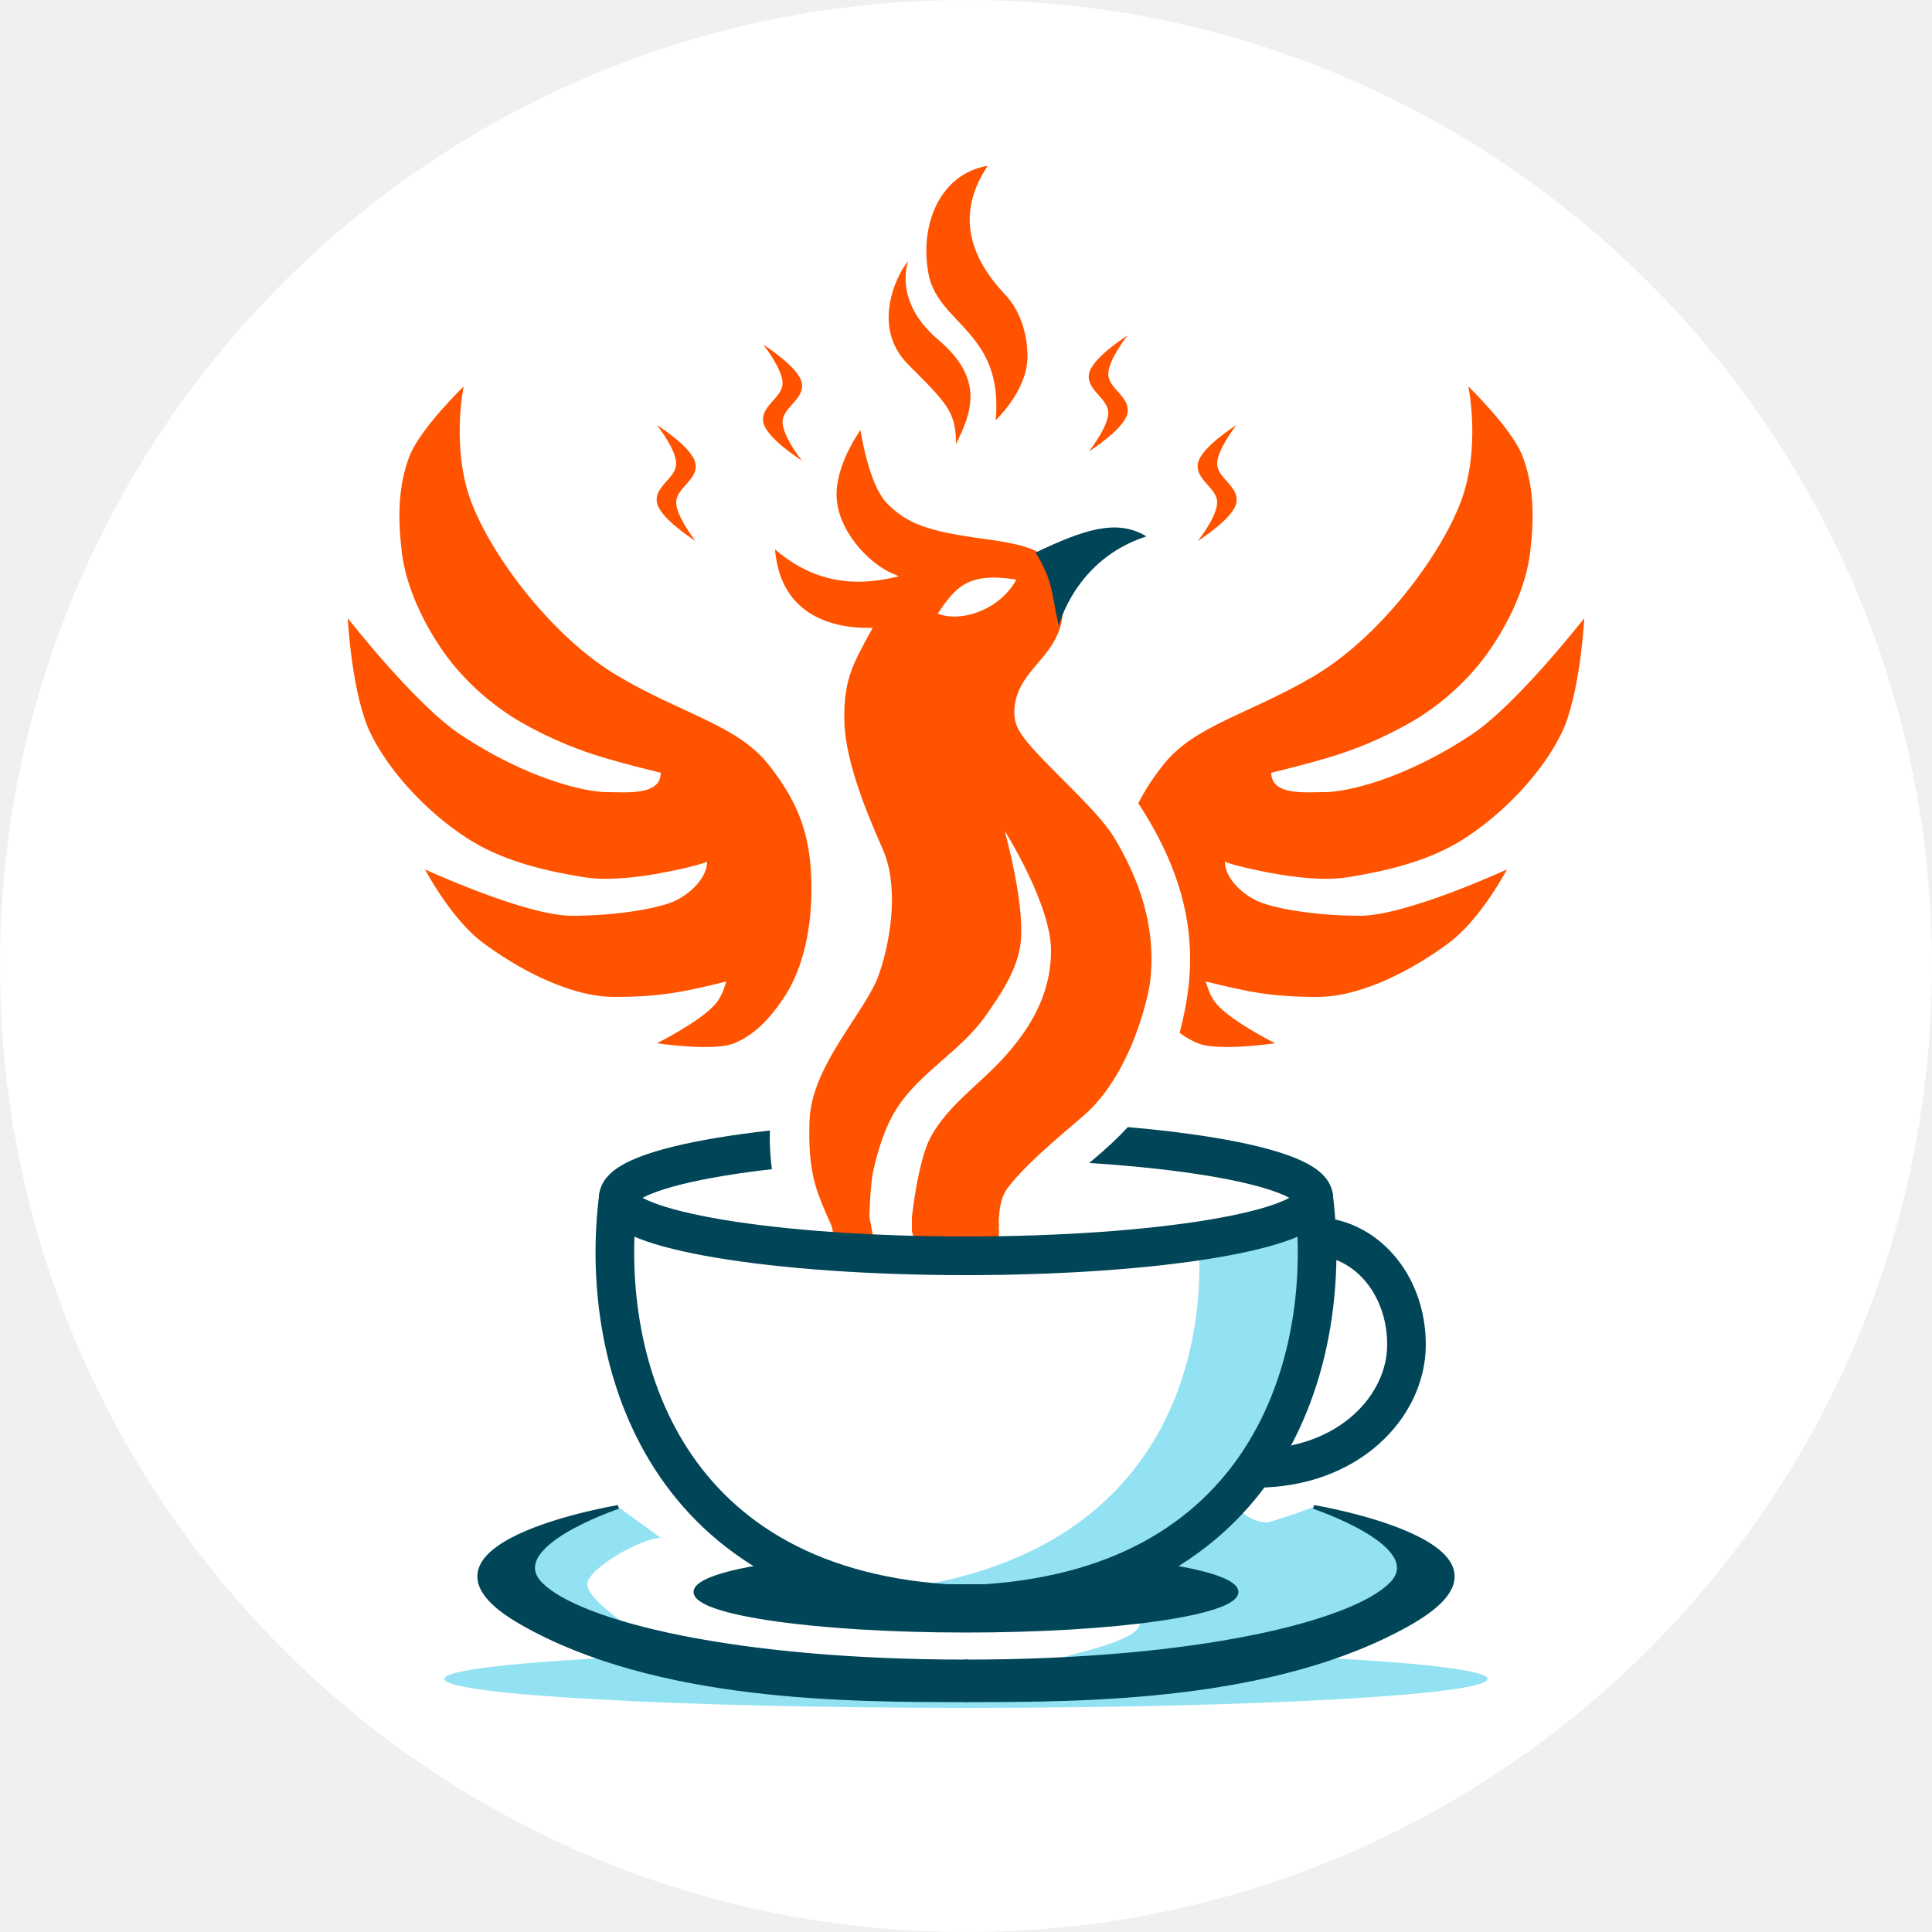
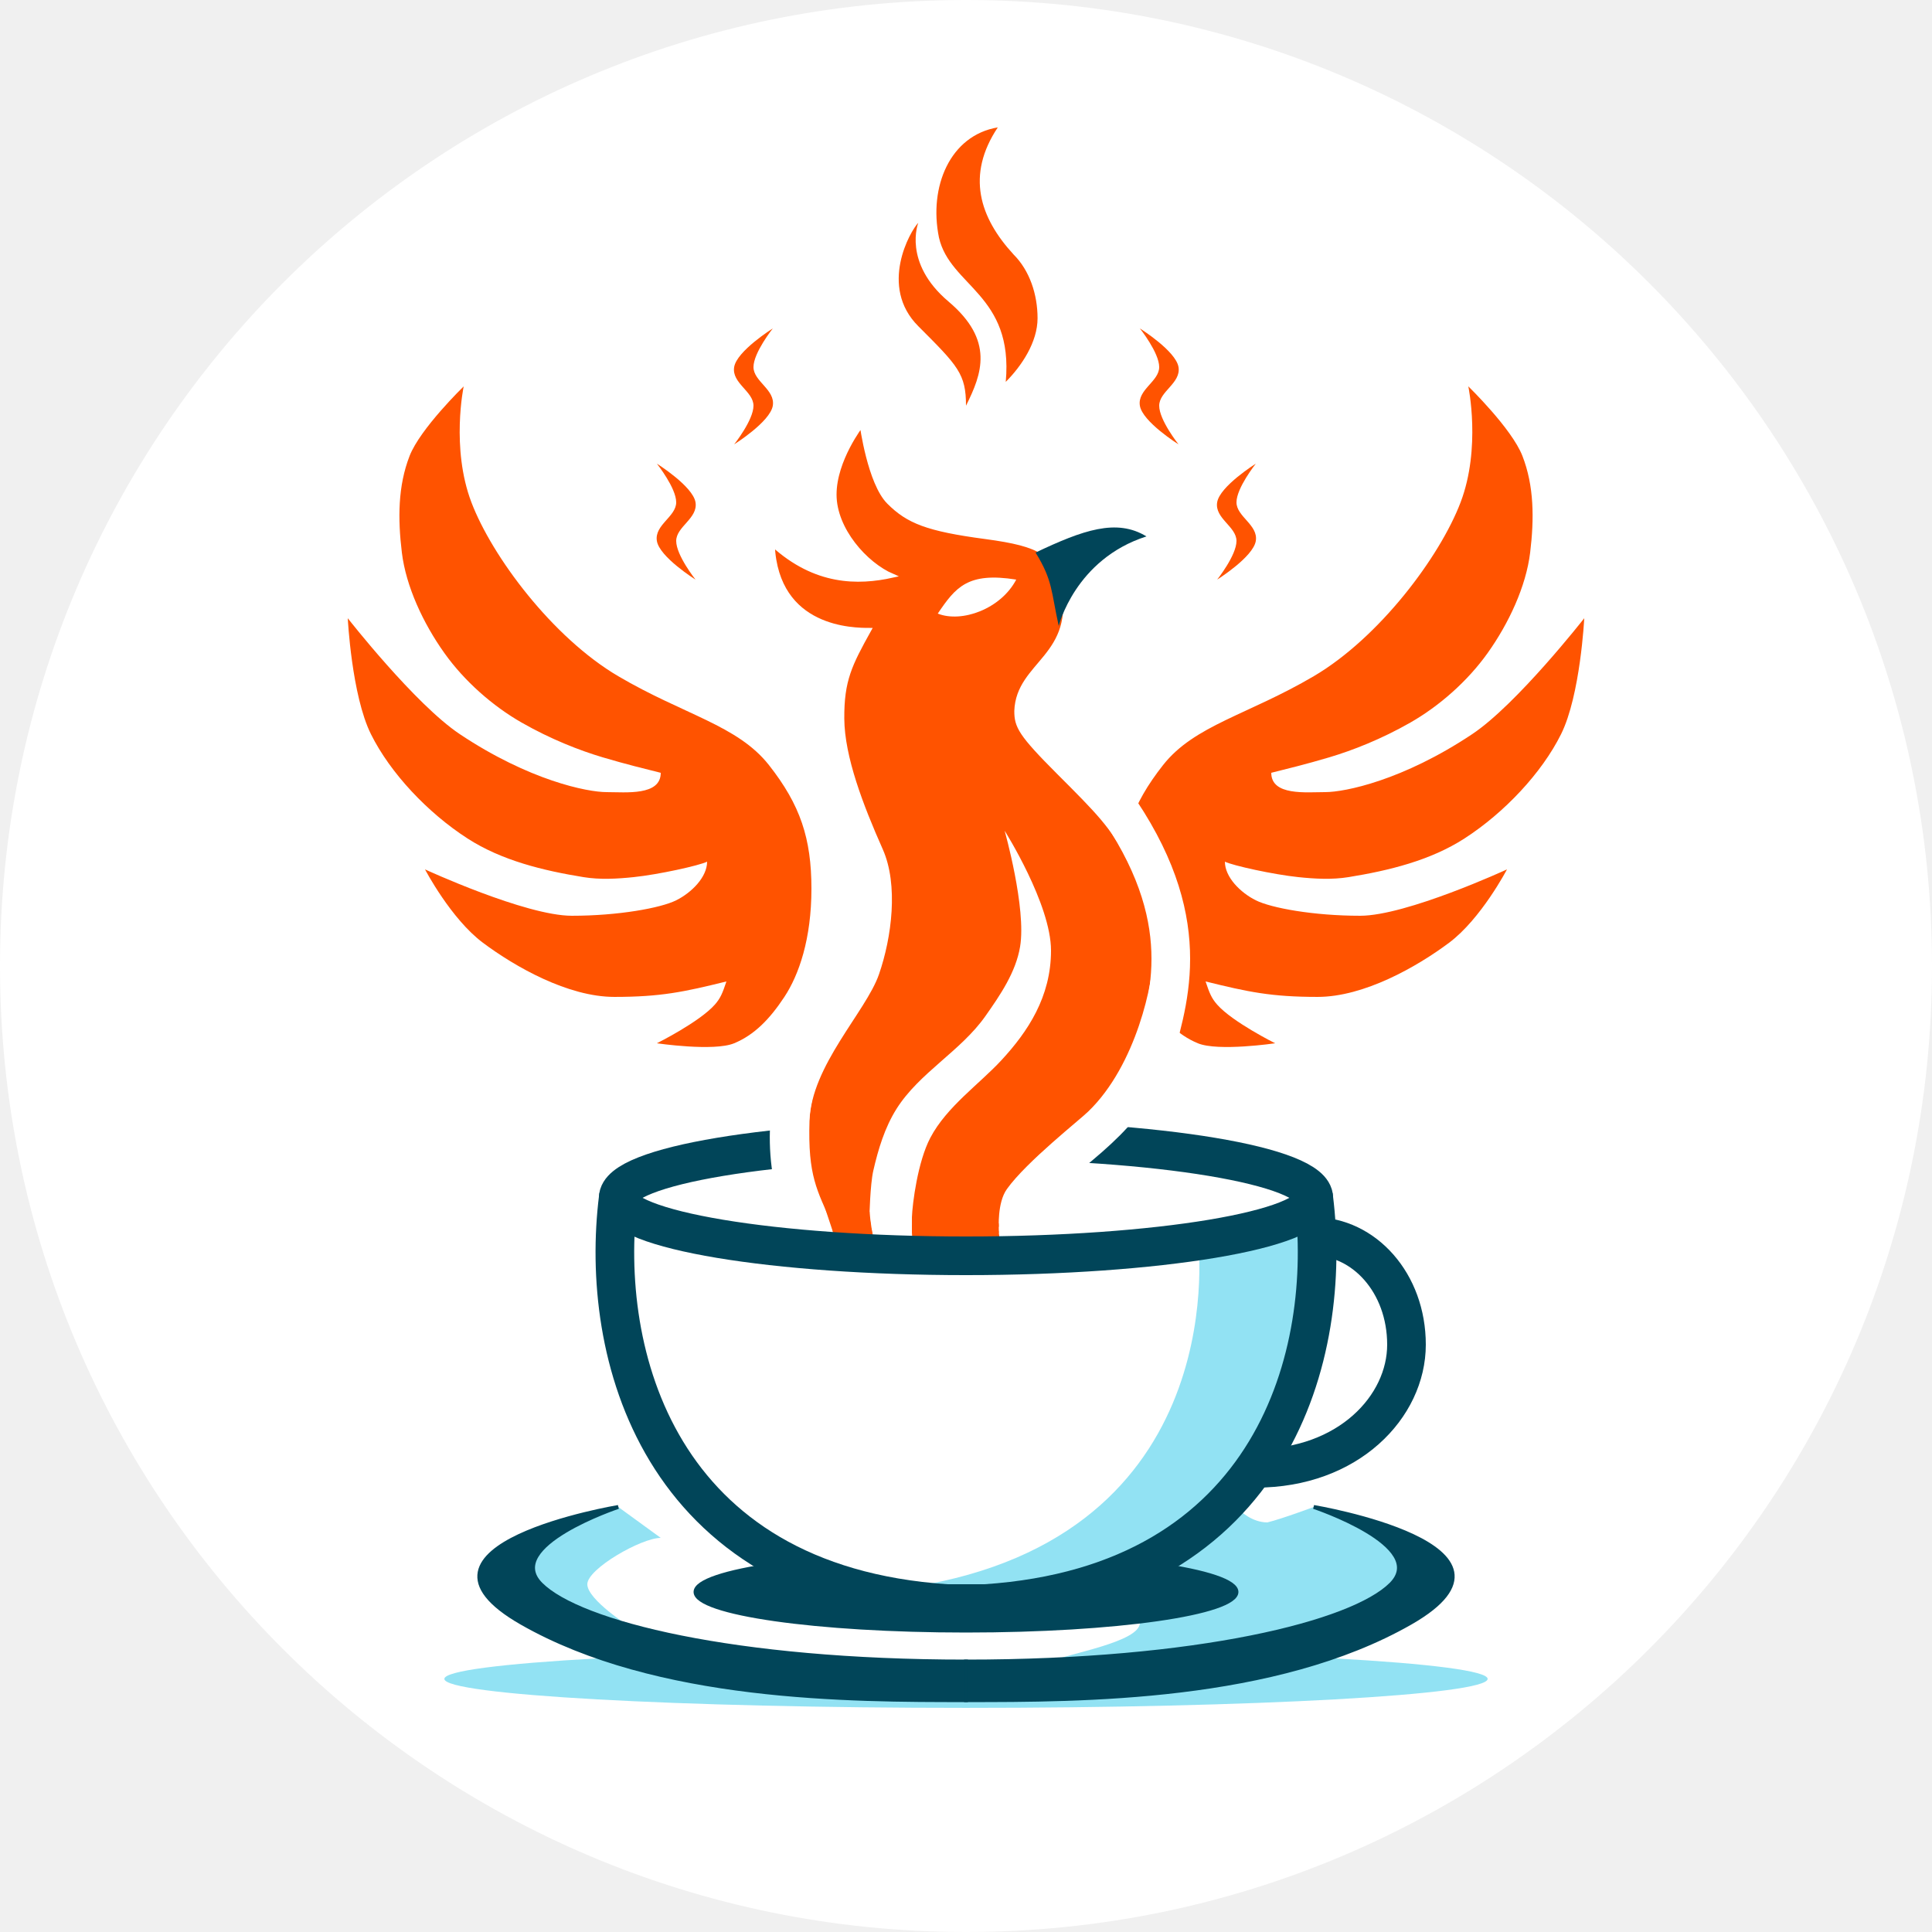
<svg xmlns="http://www.w3.org/2000/svg" width="500" height="500" viewBox="0 0 132.292 132.292" version="1.1" id="svg5">
  <defs id="defs2" />
  <g id="layer8" style="display:inline">
    <circle style="fill:#ffffff;fill-opacity:1;stroke:none;stroke-width:2.646;stroke-miterlimit:4;stroke-dasharray:none;stroke-opacity:1;paint-order:fill markers stroke" id="path131906" cx="66.146" cy="66.146" r="66.146" />
  </g>
  <g id="layer6" style="display:inline">
    <ellipse style="fill:#92e2f3;fill-opacity:1;stroke:none;stroke-width:0.265;stroke-linecap:square;stroke-linejoin:miter;stroke-miterlimit:4;stroke-dasharray:none;stroke-opacity:1;paint-order:fill markers stroke" id="path49911" cx="66.146" cy="114.961" rx="35.719" ry="1.984" />
    <ellipse style="display:inline;fill:#ffffff;fill-opacity:1;stroke:none;stroke-width:0.265;stroke-linecap:square;stroke-linejoin:miter;stroke-miterlimit:4;stroke-dasharray:none;stroke-opacity:1;paint-order:fill markers stroke" id="path50888" cx="66.146" cy="107.818" rx="33.073" ry="6.747" />
    <path style="fill:#92e2f3;fill-opacity:1;stroke:none;stroke-width:0.265px;stroke-linecap:butt;stroke-linejoin:miter;stroke-opacity:1;paint-order:fill markers stroke" d="m 42.333,103.188 2.91,2.117 c -1.323,0 -5.027,2.117 -5.027,3.175 0,1.058 2.91,2.91 2.91,2.91 l -2.91,-0.794 -3.44,-1.323 -1.058,-2.381 2.646,-2.117 3.969,-1.587" id="path29011" />
    <path style="fill:#92e2f3;fill-opacity:1;stroke:none;stroke-width:0.265px;stroke-linecap:butt;stroke-linejoin:miter;stroke-opacity:1" d="m 89.958,103.188 c 0,0 -2.117,0.794 -3.175,1.058 -1.058,0 -1.852,-0.794 -1.852,-0.794 l -2.91,2.381 -2.646,1.323 2.646,1.323 v 1.323 c 0,0 -3.969,-1e-5 -3.969,1.323 0,1.323 -5.027,2.117 -6.085,2.646 -1.058,0.529 5.292,0 5.292,0 l 8.467,-1.323 5.556,-1.587 2.646,-1.058 1.852,-1.587 0.265,-1.323 -1.058,-1.587 -2.646,-1.323 -2.381,-0.794" id="path49000" />
    <ellipse style="display:inline;fill:#014559;fill-opacity:1;stroke:#014559;stroke-width:0.265;stroke-linecap:square;stroke-linejoin:miter;stroke-miterlimit:4;stroke-dasharray:none;stroke-opacity:1" id="path14957" cx="66.146" cy="109.008" rx="18.521" ry="2.646" />
    <path style="fill:#ffffff;fill-opacity:1;stroke:#000000;stroke-width:0.265px;stroke-linecap:butt;stroke-linejoin:miter;stroke-opacity:1" d="m 42.333,83.344 5.292,1.323 18.521,1.323 c 0,0 17.198,-1.323 18.521,-1.323 1.323,0 5.292,-1.323 5.292,-1.323 v 7.938 l -1.323,5.292 -6.615,7.938 -7.938,3.969 -7.938,1.323 -10.583,-2.646 c 0,0 -2.646,-1.323 -3.969,-1.323 -1.323,0 -6.615,-7.938 -6.615,-7.938 l -2.646,-7.938 v -6.615" id="path28886" />
    <path style="fill:#92e2f3;fill-opacity:1;stroke:none;stroke-width:0.265px;stroke-linecap:butt;stroke-linejoin:miter;stroke-opacity:1" d="M 63.5,108.479 C 84.667,104.51 82.021,84.667 82.021,84.667 l 7.938,-1.323 v 3.969 l -1.323,9.26 -6.615,7.938 -7.938,3.969 -7.938,1.323 z" id="path128347" />
  </g>
  <g id="layer2" style="display:inline">
-     <path style="fill:#ff5300;fill-opacity:1;stroke:#ff5300;stroke-width:0.265;stroke-miterlimit:4;stroke-dasharray:none;stroke-opacity:1" d="m 62.442,83.873 c 0,0 0.794,2.646 0.691,1.885 0.554,-6.63e-4 3.189,-0.562 5.13,-0.562 l -0.001,-1.84 z" id="path27585" />
-     <path style="fill:#ff5300;fill-opacity:1;stroke:none;stroke-width:0.265px;stroke-linecap:butt;stroke-linejoin:miter;stroke-opacity:1" d="m 56.885,83.344 0.265,1.852 2.691,-0.201 -0.31,-1.652" id="path26552" />
+     <path style="fill:#ff5300;fill-opacity:1;stroke:none;stroke-width:0.265;stroke-miterlimit:4;stroke-dasharray:none;stroke-opacity:1" d="m 62.442,84.297 c 0,0 -0.021,0.667 0.259,1.66 2.276,-0.679 3.949,0.011 5.89,0.011 l -0.329,-2.612 z" id="path27585" />
+     <path style="fill:#ff5300;fill-opacity:1;stroke:none;stroke-width:0.265px;stroke-linecap:butt;stroke-linejoin:miter;stroke-opacity:1" d="m 56.877,83.37 0.273,1.826 2.691,-0.201 -0.31,-1.652" id="path26552" />
    <path style="fill:none;stroke:#014559;stroke-width:2.646;stroke-linecap:round;stroke-linejoin:round;stroke-miterlimit:4;stroke-dasharray:none;stroke-opacity:1;paint-order:normal" d="m 42.333,82.021 c -1.323,10.583 2.646,26.458 22.49,27.781" id="path21064" />
    <path style="fill:none;stroke:#014559;stroke-width:2.646;stroke-linecap:round;stroke-linejoin:round;stroke-miterlimit:4;stroke-dasharray:none;stroke-opacity:1;paint-order:normal" d="M 89.958,82.021 C 91.281,92.604 87.313,108.479 67.469,109.802" id="path21064-0" />
    <ellipse style="fill:none;stroke:#014559;stroke-width:2.646;stroke-miterlimit:4;stroke-dasharray:none" id="path3049" cx="66.146" cy="82.021" rx="23.812" ry="3.969" />
    <path style="fill:none;stroke:#014559;stroke-width:2.646;stroke-linecap:butt;stroke-linejoin:miter;stroke-miterlimit:4;stroke-dasharray:none;stroke-opacity:1" d="m 64.823,109.802 h 2.646" id="path3164" />
    <path style="fill:none;stroke:#014559;stroke-width:2.646;stroke-linecap:butt;stroke-linejoin:miter;stroke-miterlimit:4;stroke-dasharray:none;stroke-opacity:1" d="m 89.958,84.667 c 3.44,10e-7 6.35,3.175 6.35,7.408 0,4.233 -3.969,8.467 -10.319,8.467" id="path3749" />
    <path style="fill:#014559;fill-opacity:1;stroke:#014559;stroke-width:0.265px;stroke-linecap:square;stroke-linejoin:miter;stroke-opacity:1" d="m 42.333,103.188 c 0,0 -15.875,2.646 -6.615,7.938 9.26,5.292 22.49,5.292 30.427,5.292 v -2.646 c -15.875,0 -26.458,-2.646 -29.104,-5.292 -2.646,-2.646 5.292,-5.292 5.292,-5.292 z" id="path11458" />
    <path style="display:inline;fill:#014559;fill-opacity:1;stroke:#014559;stroke-width:0.265px;stroke-linecap:square;stroke-linejoin:miter;stroke-opacity:1" d="m 89.958,103.188 c 0,0 15.875,2.646 6.615,7.938 -9.26,5.292 -22.49,5.292 -30.427,5.292 v -2.646 c 15.875,0 26.458,-2.646 29.104,-5.292 2.646,-2.646 -5.292,-5.292 -5.292,-5.292 z" id="path11458-8" />
  </g>
  <g id="layer7" style="display:inline">
    <path style="fill:#ff5300;fill-opacity:1;stroke:none;stroke-width:0.265px;stroke-linecap:butt;stroke-linejoin:miter;stroke-opacity:1" d="m 31.75,26.458 c 0,0 -0.885,4.219 0.529,7.938 1.414,3.718 5.556,9.26 10.054,11.906 4.498,2.646 8.169,3.355 10.319,6.085 2.149,2.73 2.91,5.027 2.91,8.467 0,3.44 -0.855,5.896 -1.852,7.408 -0.997,1.512 -2.049,2.599 -3.44,3.175 -1.391,0.576 -5.292,0 -5.292,0 0,0 2.917,-1.454 3.969,-2.646 0.392,-0.444 0.529,-0.794 0.794,-1.587 -2.912,0.719 -4.498,1.058 -7.673,1.058 -3.175,0 -6.793,-2.059 -8.996,-3.704 -2.202,-1.645 -3.969,-5.027 -3.969,-5.027 0,0 6.879,3.175 10.054,3.175 3.175,0 6.085,-0.529 7.144,-1.058 1.058,-0.529 2.117,-1.587 2.117,-2.646 -0.529,0.265 -3.324,0.881 -5.027,1.058 -1.14,0.119 -2.308,0.184 -3.44,0 -2.753,-0.447 -5.594,-1.134 -7.938,-2.646 C 29.287,55.656 26.723,52.933 25.4,50.271 24.077,47.609 23.813,42.333 23.813,42.333 c 0,0 4.611,5.896 7.673,7.938 4.762,3.175 8.731,3.969 10.054,3.969 1.323,0 3.704,0.265 3.704,-1.323 -1.058,-0.265 -2.358,-0.579 -3.969,-1.058 -1.611,-0.479 -3.574,-1.249 -5.556,-2.381 -1.982,-1.133 -3.915,-2.83 -5.292,-4.763 -1.445,-2.028 -2.629,-4.559 -2.91,-6.879 -0.281,-2.32 -0.272,-4.553 0.529,-6.615 0.728,-1.875 3.704,-4.763 3.704,-4.763 z" id="path51480" />
    <path style="display:inline;fill:#ff5300;fill-opacity:1;stroke:none;stroke-width:0.265px;stroke-linecap:butt;stroke-linejoin:miter;stroke-opacity:1" d="m 100.542,26.458 c 0,0 0.885,4.219 -0.529,7.938 -1.414,3.718 -5.556,9.26 -10.054,11.906 -4.498,2.646 -8.169,3.355 -10.319,6.085 -2.149,2.73 -2.91,5.027 -2.91,8.467 0,3.44 0.855,5.896 1.852,7.408 0.997,1.512 2.049,2.599 3.44,3.175 1.391,0.576 5.292,0 5.292,0 0,0 -2.917,-1.454 -3.969,-2.646 -0.392,-0.444 -0.529,-0.794 -0.794,-1.587 2.912,0.719 4.498,1.058 7.673,1.058 3.175,0 6.793,-2.059 8.996,-3.704 2.202,-1.645 3.969,-5.027 3.969,-5.027 0,0 -6.879,3.175 -10.054,3.175 -3.175,0 -6.085,-0.529 -7.144,-1.058 -1.058,-0.529 -2.117,-1.587 -2.117,-2.646 0.529,0.265 3.324,0.881 5.027,1.058 1.14,0.119 2.308,0.184 3.44,0 2.753,-0.447 5.594,-1.134 7.937,-2.646 2.727,-1.759 5.292,-4.482 6.615,-7.144 1.323,-2.662 1.587,-7.938 1.587,-7.938 0,0 -4.611,5.896 -7.673,7.938 -4.762,3.175 -8.731,3.969 -10.054,3.969 -1.323,0 -3.704,0.265 -3.704,-1.323 1.058,-0.265 2.358,-0.579 3.969,-1.058 1.611,-0.479 3.574,-1.249 5.556,-2.381 1.982,-1.133 3.915,-2.83 5.292,-4.763 1.445,-2.028 2.629,-4.559 2.91,-6.879 0.281,-2.32 0.272,-4.553 -0.529,-6.615 -0.728,-1.875 -3.704,-4.763 -3.704,-4.763 z" id="path51480-8" />
-     <path style="fill:#ff5300;fill-opacity:1;stroke:#ffffff;stroke-width:0.265;stroke-linecap:butt;stroke-linejoin:miter;stroke-miterlimit:4;stroke-dasharray:none;stroke-opacity:1" d="m 56.885,84.138 c -1.058,-2.381 -1.711,-3.592 -1.587,-7.408 0.123,-3.816 3.887,-7.529 4.763,-10.054 0.875,-2.525 1.323,-6.085 0.265,-8.467 -1.346,-3.029 -2.628,-6.362 -2.646,-8.996 -0.018,-2.634 0.529,-3.704 1.852,-6.085 -1.058,0 -6.35,0 -6.615,-5.821 2.91,2.646 5.821,2.646 8.202,2.117 -1.852,-0.794 -3.969,-3.175 -3.969,-5.556 0,-2.381 1.852,-4.763 1.852,-4.763 0,0 0.529,3.969 1.852,5.292 1.323,1.323 2.646,1.852 6.615,2.381 3.969,0.529 4.599,1.159 5.292,3.175 1.058,5.027 -3.055,5.397 -3.175,8.731 0,1.058 0.265,1.587 2.91,4.233 2.646,2.646 3.704,3.704 4.763,5.821 1.058,2.117 1.852,4.233 1.852,6.615 0,1.852 -1.15,7.615 -4.498,10.848 -0.529,0.529 -4.233,3.44 -5.556,5.292 -0.648,0.895 -0.529,2.646 -0.529,2.646 z" id="path72738" />
+     <path style="fill:#ff5300;fill-opacity:1;stroke:#ffffff;stroke-width:0.265;stroke-linecap:butt;stroke-linejoin:miter;stroke-miterlimit:4;stroke-dasharray:none;stroke-opacity:1" d="m 56.875,83.922 c -1.058,-2.381 -1.7,-3.376 -1.577,-7.192 0.123,-3.816 3.887,-7.529 4.763,-10.054 0.875,-2.525 1.323,-6.085 0.265,-8.467 -1.346,-3.029 -2.628,-6.362 -2.646,-8.996 -0.018,-2.634 0.529,-3.704 1.852,-6.085 -1.058,0 -6.35,0 -6.615,-5.821 2.91,2.646 5.821,2.646 8.202,2.117 -1.852,-0.794 -3.969,-3.175 -3.969,-5.556 0,-2.381 1.852,-4.763 1.852,-4.763 0,0 0.529,3.969 1.852,5.292 1.323,1.323 2.646,1.852 6.615,2.381 3.969,0.529 4.599,1.159 5.292,3.175 1.058,5.027 -3.055,5.397 -3.175,8.731 0,1.058 0.265,1.587 2.91,4.233 2.646,2.646 3.704,3.704 4.763,5.821 1.058,2.117 1.852,4.233 1.852,6.615 0,1.852 -1.15,7.615 -4.498,10.848 -0.529,0.529 -4.233,3.44 -5.556,5.292 -0.648,0.895 -0.529,2.646 -0.529,2.646 z" id="path72738" />
    <path style="fill:#ffffff;stroke:none;stroke-width:0.265px;stroke-linecap:butt;stroke-linejoin:miter;stroke-opacity:1" d="m 64.212,42.016 c 1.223,-1.807 2.049,-2.858 5.374,-2.329 -1.047,2.004 -3.723,2.981 -5.374,2.329 z" id="path69785" />
    <path style="fill:#014559;fill-opacity:1;stroke:none;stroke-width:0.265px;stroke-linecap:butt;stroke-linejoin:miter;stroke-opacity:1" d="m 72.496,42.863 c -0.529,-2.381 -0.399,-3.104 -1.587,-5.027 3.251,-1.543 5.548,-2.354 7.593,-1.106 -4.892,1.567 -6.005,6.133 -6.005,6.133 z" id="path71233" />
-     <path style="fill:#ffffff;stroke:none;stroke-width:0.265px;stroke-linecap:butt;stroke-linejoin:miter;stroke-opacity:1" d="m 68.792,56.885 c 0,0 3.175,5.027 3.175,8.202 0,3.175 -1.587,5.556 -3.401,7.516 -1.514,1.636 -3.742,3.178 -4.859,5.298 -0.869,1.647 -1.264,5.442 -1.264,5.442 v 1.058 l -2.702,0.041 -0.209,-1.1 c 0,0 0.048,-2.225 0.265,-3.175 0.336,-1.469 0.785,-2.958 1.587,-4.233 1.561,-2.482 4.397,-3.954 6.085,-6.35 1.022,-1.451 2.089,-3.012 2.381,-4.763 0.44,-2.633 -1.058,-7.938 -1.058,-7.937 z" id="path92749" />
+     <path style="fill:#ffffff;stroke:none;stroke-width:0.265px;stroke-linecap:butt;stroke-linejoin:miter;stroke-opacity:1" d="m 68.792,56.885 c 0,0 3.175,5.027 3.175,8.202 0,3.175 -1.587,5.556 -3.401,7.516 -1.514,1.636 -3.742,3.178 -4.859,5.298 -0.869,1.647 -1.227,4.499 -1.264,5.442 10e-7,0.31 0,0.529 0,0.529 l -2.3e-5,0.424 -2.702,0.147 -0.209,-1.1 c 0,0 0.048,-2.225 0.265,-3.175 0.336,-1.469 0.785,-2.958 1.587,-4.233 1.561,-2.482 4.397,-3.954 6.085,-6.35 1.022,-1.451 2.089,-3.012 2.381,-4.763 0.44,-2.633 -1.058,-7.938 -1.058,-7.937 z" id="path92749" />
    <path style="fill:none;stroke:#ffffff;stroke-width:2.646;stroke-linecap:butt;stroke-linejoin:bevel;stroke-miterlimit:4;stroke-dasharray:none;stroke-opacity:1" d="m 76.729,55.563 c 5.292,7.938 3.175,13.229 2.117,17.198" id="path107171" />
    <path style="display:inline;fill:none;fill-opacity:1;stroke:#ffffff;stroke-width:2.646;stroke-linecap:butt;stroke-linejoin:bevel;stroke-miterlimit:4;stroke-dasharray:none;stroke-opacity:1" d="m 78.052,73.819 c -1.058,1.852 -2.381,3.175 -4.084,4.604 -1.599,1.342 -3.059,2.54 -3.853,3.863" id="path107171-0" />
    <path style="display:inline;fill:none;stroke:#ffffff;stroke-width:2.646;stroke-linecap:butt;stroke-linejoin:bevel;stroke-miterlimit:4;stroke-dasharray:none;stroke-opacity:1" d="m 55.827,71.438 c -2.381,3.175 -2.117,8.996 -0.794,11.377" id="path107171-0-6" />
-     <path style="display:inline;fill:#ff5300;fill-opacity:1" d="m 82.021,37.042 c 0,0 2.467,-1.544 2.646,-2.646 0.179,-1.102 -1.323,-1.66 -1.323,-2.646 0,-0.986 1.323,-2.646 1.323,-2.646 0,0 -2.467,1.544 -2.646,2.646 -0.179,1.102 1.323,1.66 1.323,2.646 0,0.986 -1.323,2.646 -1.323,2.646 z" id="path125743-4-6" />
-     <path style="display:inline;fill:#ff5300;fill-opacity:1" d="m 47.625,37.042 c 0,0 -2.467,-1.544 -2.646,-2.646 -0.179,-1.102 1.323,-1.66 1.323,-2.646 0,-0.986 -1.323,-2.646 -1.323,-2.646 0,0 2.467,1.544 2.646,2.646 0.179,1.102 -1.323,1.66 -1.323,2.646 0,0.986 1.323,2.646 1.323,2.646 z" id="path125743-47" />
-     <path style="display:inline;fill:#ff5300;fill-opacity:1" d="m 54.908,31.536 c 0,0 -2.467,-1.544 -2.646,-2.646 -0.179,-1.102 1.323,-1.66 1.323,-2.646 0,-0.986 -1.323,-2.646 -1.323,-2.646 0,0 2.467,1.544 2.646,2.646 0.179,1.102 -1.323,1.66 -1.323,2.646 0,0.986 1.323,2.646 1.323,2.646 z" id="path125743-47-4" />
-     <path style="fill:#ff5300;fill-opacity:1;stroke:none;stroke-width:0.265px;stroke-linecap:butt;stroke-linejoin:miter;stroke-opacity:1" d="m 56.885,83.608 0.135,0.679 2.247,0.115 0.484,0.109 -0.139,-0.758 z" id="path31879" />
+     <path style="display:inline;fill:#ff5300;fill-opacity:1" d="m 83.344,39.688 c 0,0 2.467,-1.544 2.646,-2.646 0.179,-1.102 -1.323,-1.66 -1.323,-2.646 0,-0.986 1.323,-2.646 1.323,-2.646 0,0 -2.467,1.544 -2.646,2.646 -0.179,1.102 1.323,1.66 1.323,2.646 0,0.986 -1.323,2.646 -1.323,2.646 z" id="path125743-4-6" />
+     <path style="display:inline;fill:#ff5300;fill-opacity:1" d="m 47.625,39.688 c 0,0 -2.467,-1.544 -2.646,-2.646 -0.179,-1.102 1.323,-1.66 1.323,-2.646 0,-0.986 -1.323,-2.646 -1.323,-2.646 0,0 2.467,1.544 2.646,2.646 0.179,1.102 -1.323,1.66 -1.323,2.646 0,0.986 1.323,2.646 1.323,2.646 z" id="path125743-47" />
+     <path style="display:inline;fill:#ff5300;fill-opacity:1" d="m 50.271,30.427 c 0,0 2.467,-1.544 2.646,-2.646 0.179,-1.102 -1.323,-1.66 -1.323,-2.646 0,-0.986 1.323,-2.646 1.323,-2.646 0,0 -2.467,1.544 -2.646,2.646 -0.179,1.102 1.323,1.66 1.323,2.646 0,0.986 -1.323,2.646 -1.323,2.646 z" id="path125743-47-4" />
+     <path style="fill:#ff5300;fill-opacity:1;stroke:none;stroke-width:0.265px;stroke-linecap:butt;stroke-linejoin:miter;stroke-opacity:1" d="m 56.347,82.287 0.666,1.996 2.484,0.069 0.253,0.158 c 0,0 -0.153,-0.815 -0.208,-1.535 -0.545,-0.589 -2.572,-1.347 -3.195,-0.689 z" id="path31879" />
    <path style="fill:#ff5300;fill-opacity:1;stroke:none;stroke-width:0.265px;stroke-linecap:butt;stroke-linejoin:miter;stroke-opacity:1" d="m 62.442,83.873 -2.3e-5,0.424 5.953,0.118 -0.009,-0.641 z" id="path33269" />
-     <path style="display:inline;fill:#ff5300;fill-opacity:1;stroke:none;stroke-width:0.109px;stroke-linecap:butt;stroke-linejoin:miter;stroke-opacity:1" d="m 67.635,11.351 c -3.267,0.545 -4.741,4.065 -4.03,7.542 0.762,3.349 5.119,3.893 4.574,9.883 1.089,-1.089 2.178,-2.723 2.178,-4.356 0,-1.634 -0.545,-3.267 -1.634,-4.356 -2.348,-2.547 -3.267,-5.445 -1.089,-8.713 z" id="path36436" />
-     <path style="display:inline;fill:#ff5300;fill-opacity:1;stroke:none;stroke-width:0.109px;stroke-linecap:butt;stroke-linejoin:miter;stroke-opacity:1" d="m 62.19,17.885 c -0.545,0.545 -2.723,4.356 0,7.079 2.723,2.723 3.267,3.267 3.267,5.445 1.089,-2.178 1.96,-4.465 -1.198,-7.133 -3.158,-2.668 -2.069,-5.391 -2.069,-5.391 z" id="path37326" />
-     <path style="display:inline;fill:#ff5300;fill-opacity:1" d="m 74.564,30.908 c 0,0 2.467,-1.544 2.646,-2.646 0.179,-1.102 -1.323,-1.66 -1.323,-2.646 0,-0.986 1.323,-2.646 1.323,-2.646 0,0 -2.467,1.544 -2.646,2.646 -0.179,1.102 1.323,1.66 1.323,2.646 0,0.986 -1.323,2.646 -1.323,2.646 z" id="path125743-4-6-2" />
+     <g id="g4286" transform="translate(0.689062,-2.628601)">
+       <path style="display:inline;fill:#ff5300;fill-opacity:1;stroke:none;stroke-width:0.109px;stroke-linecap:butt;stroke-linejoin:miter;stroke-opacity:1" d="m 67.635,11.351 c -3.267,0.545 -4.741,4.065 -4.03,7.542 0.762,3.349 5.119,3.893 4.574,9.883 1.089,-1.089 2.178,-2.723 2.178,-4.356 0,-1.634 -0.545,-3.267 -1.634,-4.356 -2.348,-2.547 -3.267,-5.445 -1.089,-8.713 z" id="path36436" />
+       <path style="display:inline;fill:#ff5300;fill-opacity:1;stroke:none;stroke-width:0.109px;stroke-linecap:butt;stroke-linejoin:miter;stroke-opacity:1" d="m 62.19,17.885 c -0.545,0.545 -2.723,4.356 0,7.079 2.723,2.723 3.267,3.267 3.267,5.445 1.089,-2.178 1.96,-4.465 -1.198,-7.133 -3.158,-2.668 -2.069,-5.391 -2.069,-5.391 z" id="path37326" />
+     </g>
+     <path style="display:inline;fill:#ff5300;fill-opacity:1" d="m 80.698,30.427 c 0,0 -2.467,-1.544 -2.646,-2.646 -0.179,-1.102 1.323,-1.66 1.323,-2.646 0,-0.986 -1.323,-2.646 -1.323,-2.646 0,0 2.467,1.544 2.646,2.646 0.179,1.102 -1.323,1.66 -1.323,2.646 0,0.986 1.323,2.646 1.323,2.646 z" id="path125743-4-6-2" />
  </g>
</svg>
